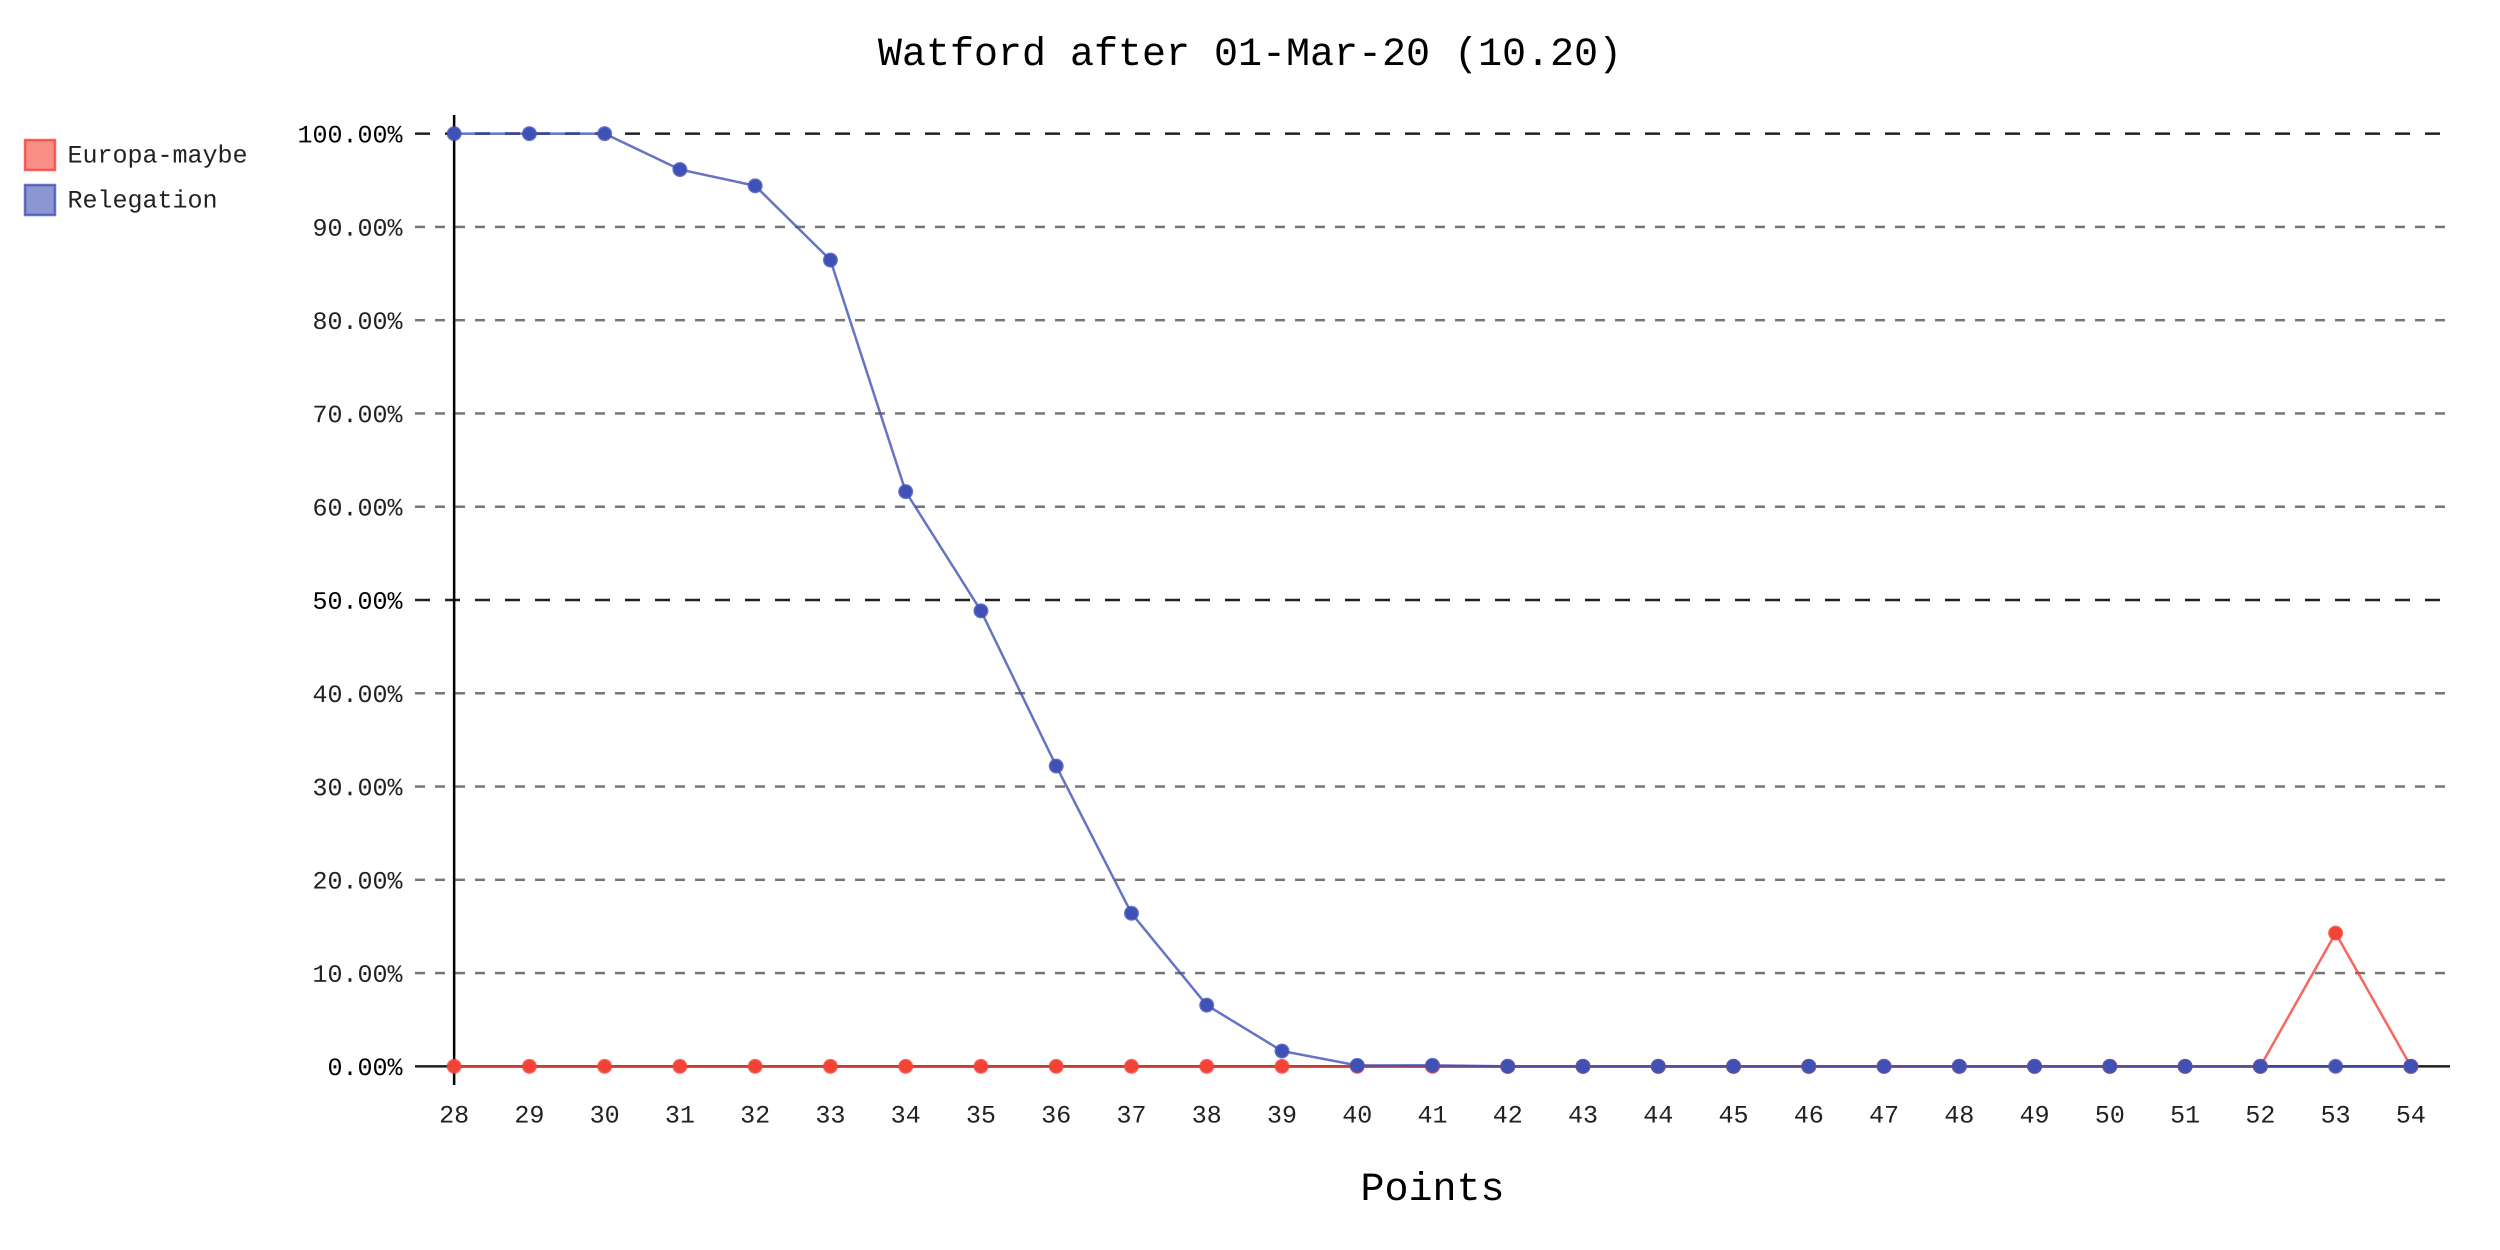
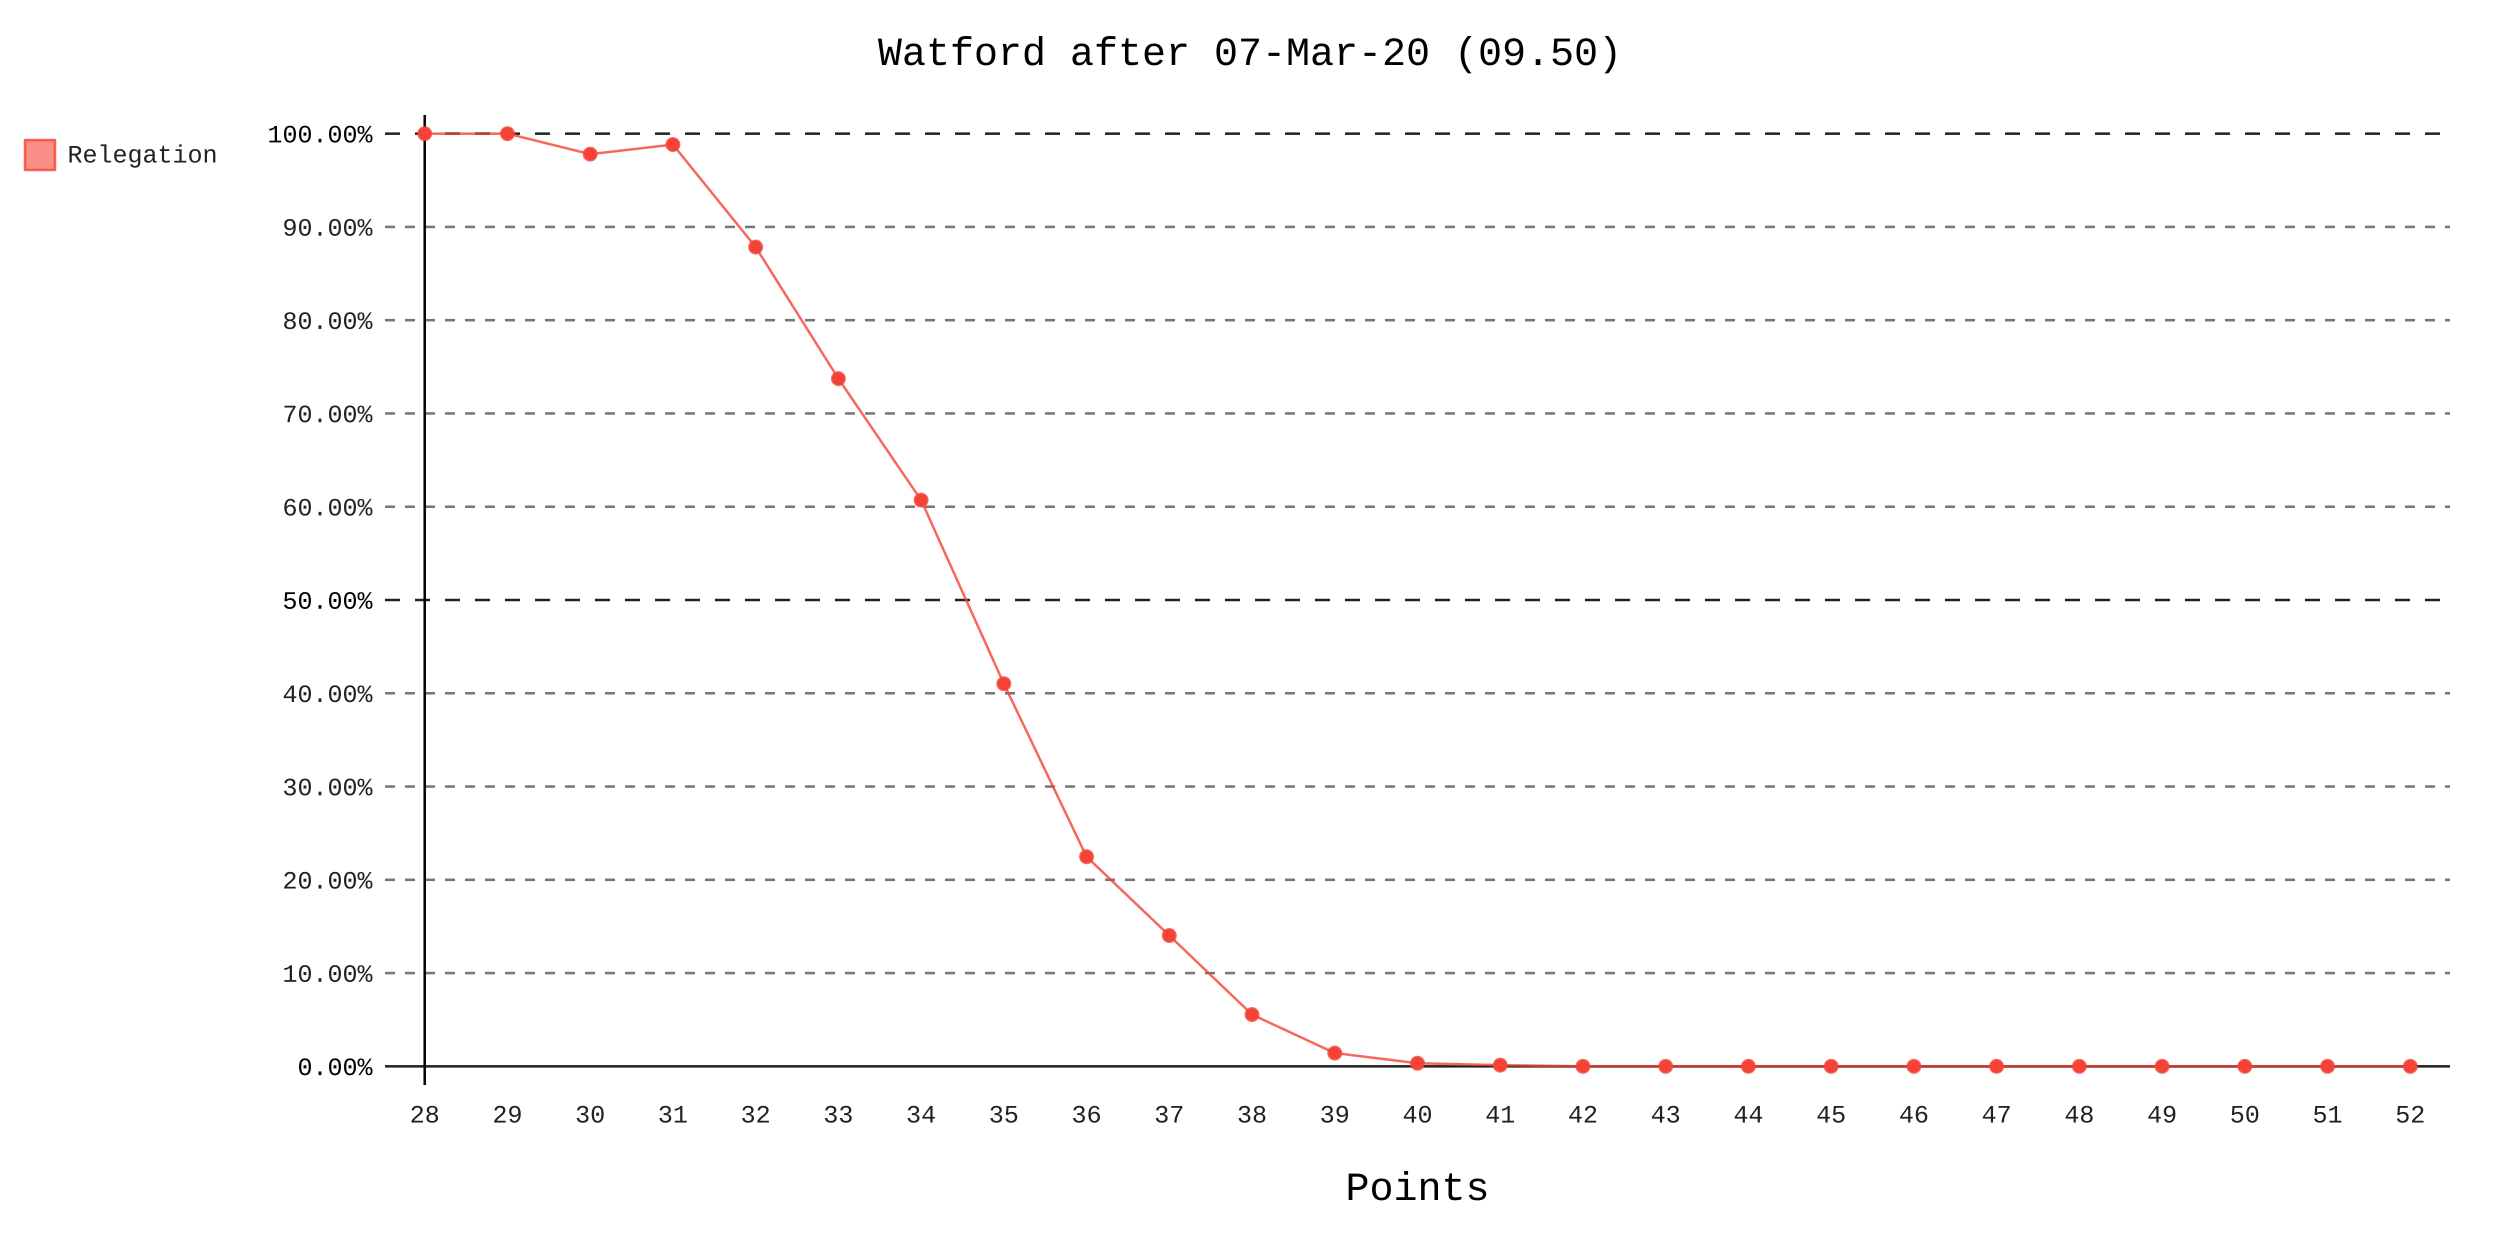
- <svg xmlns="http://www.w3.org/2000/svg" class="pygal-chart" id="chart-6ff74b3e-3094-4ab8-b775-a83173265dda" viewBox="0 0 1000 500">
+ <svg xmlns="http://www.w3.org/2000/svg" class="pygal-chart" id="chart-b715dfc7-3601-4cd7-a7ca-10dcf4858312" viewBox="0 0 1000 500">
  <defs>
-     <style type="text/css">#chart-6ff74b3e-3094-4ab8-b775-a83173265dda{-webkit-user-select:none;-webkit-font-smoothing:antialiased;font-family:Consolas,"Liberation Mono",Menlo,Courier,monospace}#chart-6ff74b3e-3094-4ab8-b775-a83173265dda .title{font-family:Consolas,"Liberation Mono",Menlo,Courier,monospace;font-size:16px}#chart-6ff74b3e-3094-4ab8-b775-a83173265dda .legends .legend text{font-family:Consolas,"Liberation Mono",Menlo,Courier,monospace;font-size:10px}#chart-6ff74b3e-3094-4ab8-b775-a83173265dda .axis text{font-family:Consolas,"Liberation Mono",Menlo,Courier,monospace;font-size:10px}#chart-6ff74b3e-3094-4ab8-b775-a83173265dda .axis text.major{font-family:Consolas,"Liberation Mono",Menlo,Courier,monospace;font-size:10px}#chart-6ff74b3e-3094-4ab8-b775-a83173265dda .text-overlay text.value{font-family:Consolas,"Liberation Mono",Menlo,Courier,monospace;font-size:16px}#chart-6ff74b3e-3094-4ab8-b775-a83173265dda .text-overlay text.label{font-family:Consolas,"Liberation Mono",Menlo,Courier,monospace;font-size:10px}#chart-6ff74b3e-3094-4ab8-b775-a83173265dda .tooltip{font-family:Consolas,"Liberation Mono",Menlo,Courier,monospace;font-size:14px}#chart-6ff74b3e-3094-4ab8-b775-a83173265dda text.no_data{font-family:Consolas,"Liberation Mono",Menlo,Courier,monospace;font-size:64px}
- #chart-6ff74b3e-3094-4ab8-b775-a83173265dda{background-color:transparent}#chart-6ff74b3e-3094-4ab8-b775-a83173265dda path,#chart-6ff74b3e-3094-4ab8-b775-a83173265dda line,#chart-6ff74b3e-3094-4ab8-b775-a83173265dda rect,#chart-6ff74b3e-3094-4ab8-b775-a83173265dda circle{-webkit-transition:400ms ease-in;-moz-transition:400ms ease-in;transition:400ms ease-in}#chart-6ff74b3e-3094-4ab8-b775-a83173265dda .graph &gt; .background{fill:transparent}#chart-6ff74b3e-3094-4ab8-b775-a83173265dda .plot &gt; .background{fill:transparent}#chart-6ff74b3e-3094-4ab8-b775-a83173265dda .graph{fill:rgba(0,0,0,.87)}#chart-6ff74b3e-3094-4ab8-b775-a83173265dda text.no_data{fill:rgba(0,0,0,1)}#chart-6ff74b3e-3094-4ab8-b775-a83173265dda .title{fill:rgba(0,0,0,1)}#chart-6ff74b3e-3094-4ab8-b775-a83173265dda .legends .legend text{fill:rgba(0,0,0,.87)}#chart-6ff74b3e-3094-4ab8-b775-a83173265dda .legends .legend:hover text{fill:rgba(0,0,0,1)}#chart-6ff74b3e-3094-4ab8-b775-a83173265dda .axis .line{stroke:rgba(0,0,0,1)}#chart-6ff74b3e-3094-4ab8-b775-a83173265dda .axis .guide.line{stroke:rgba(0,0,0,.54)}#chart-6ff74b3e-3094-4ab8-b775-a83173265dda .axis .major.line{stroke:rgba(0,0,0,.87)}#chart-6ff74b3e-3094-4ab8-b775-a83173265dda .axis text.major{fill:rgba(0,0,0,1)}#chart-6ff74b3e-3094-4ab8-b775-a83173265dda .axis.y .guides:hover .guide.line,#chart-6ff74b3e-3094-4ab8-b775-a83173265dda .line-graph .axis.x .guides:hover .guide.line,#chart-6ff74b3e-3094-4ab8-b775-a83173265dda .stackedline-graph .axis.x .guides:hover .guide.line,#chart-6ff74b3e-3094-4ab8-b775-a83173265dda .xy-graph .axis.x .guides:hover .guide.line{stroke:rgba(0,0,0,1)}#chart-6ff74b3e-3094-4ab8-b775-a83173265dda .axis .guides:hover text{fill:rgba(0,0,0,1)}#chart-6ff74b3e-3094-4ab8-b775-a83173265dda .reactive{fill-opacity:.6;stroke-opacity:.8}#chart-6ff74b3e-3094-4ab8-b775-a83173265dda .ci{stroke:rgba(0,0,0,.87)}#chart-6ff74b3e-3094-4ab8-b775-a83173265dda .reactive.active,#chart-6ff74b3e-3094-4ab8-b775-a83173265dda .active .reactive{fill-opacity:.9;stroke-opacity:.9;stroke-width:4}#chart-6ff74b3e-3094-4ab8-b775-a83173265dda .ci .reactive.active{stroke-width:1.5}#chart-6ff74b3e-3094-4ab8-b775-a83173265dda .series text{fill:rgba(0,0,0,1)}#chart-6ff74b3e-3094-4ab8-b775-a83173265dda .tooltip rect{fill:transparent;stroke:rgba(0,0,0,1);-webkit-transition:opacity 400ms ease-in;-moz-transition:opacity 400ms ease-in;transition:opacity 400ms ease-in}#chart-6ff74b3e-3094-4ab8-b775-a83173265dda .tooltip .label{fill:rgba(0,0,0,.87)}#chart-6ff74b3e-3094-4ab8-b775-a83173265dda .tooltip .label{fill:rgba(0,0,0,.87)}#chart-6ff74b3e-3094-4ab8-b775-a83173265dda .tooltip .legend{font-size:.8em;fill:rgba(0,0,0,.54)}#chart-6ff74b3e-3094-4ab8-b775-a83173265dda .tooltip .x_label{font-size:.6em;fill:rgba(0,0,0,1)}#chart-6ff74b3e-3094-4ab8-b775-a83173265dda .tooltip .xlink{font-size:.5em;text-decoration:underline}#chart-6ff74b3e-3094-4ab8-b775-a83173265dda .tooltip .value{font-size:1.5em}#chart-6ff74b3e-3094-4ab8-b775-a83173265dda .bound{font-size:.5em}#chart-6ff74b3e-3094-4ab8-b775-a83173265dda .max-value{font-size:.75em;fill:rgba(0,0,0,.54)}#chart-6ff74b3e-3094-4ab8-b775-a83173265dda .map-element{fill:transparent;stroke:rgba(0,0,0,.54) !important}#chart-6ff74b3e-3094-4ab8-b775-a83173265dda .map-element .reactive{fill-opacity:inherit;stroke-opacity:inherit}#chart-6ff74b3e-3094-4ab8-b775-a83173265dda .color-0,#chart-6ff74b3e-3094-4ab8-b775-a83173265dda .color-0 a:visited{stroke:#F44336;fill:#F44336}#chart-6ff74b3e-3094-4ab8-b775-a83173265dda .color-1,#chart-6ff74b3e-3094-4ab8-b775-a83173265dda .color-1 a:visited{stroke:#3F51B5;fill:#3F51B5}#chart-6ff74b3e-3094-4ab8-b775-a83173265dda .text-overlay .color-0 text{fill:black}#chart-6ff74b3e-3094-4ab8-b775-a83173265dda .text-overlay .color-1 text{fill:black}
- #chart-6ff74b3e-3094-4ab8-b775-a83173265dda text.no_data{text-anchor:middle}#chart-6ff74b3e-3094-4ab8-b775-a83173265dda .guide.line{fill:none}#chart-6ff74b3e-3094-4ab8-b775-a83173265dda .centered{text-anchor:middle}#chart-6ff74b3e-3094-4ab8-b775-a83173265dda .title{text-anchor:middle}#chart-6ff74b3e-3094-4ab8-b775-a83173265dda .legends .legend text{fill-opacity:1}#chart-6ff74b3e-3094-4ab8-b775-a83173265dda .axis.x text{text-anchor:middle}#chart-6ff74b3e-3094-4ab8-b775-a83173265dda .axis.x:not(.web) text[transform]{text-anchor:start}#chart-6ff74b3e-3094-4ab8-b775-a83173265dda .axis.x:not(.web) text[transform].backwards{text-anchor:end}#chart-6ff74b3e-3094-4ab8-b775-a83173265dda .axis.y text{text-anchor:end}#chart-6ff74b3e-3094-4ab8-b775-a83173265dda .axis.y text[transform].backwards{text-anchor:start}#chart-6ff74b3e-3094-4ab8-b775-a83173265dda .axis.y2 text{text-anchor:start}#chart-6ff74b3e-3094-4ab8-b775-a83173265dda .axis.y2 text[transform].backwards{text-anchor:end}#chart-6ff74b3e-3094-4ab8-b775-a83173265dda .axis .guide.line{stroke-dasharray:4,4}#chart-6ff74b3e-3094-4ab8-b775-a83173265dda .axis .major.guide.line{stroke-dasharray:6,6}#chart-6ff74b3e-3094-4ab8-b775-a83173265dda .horizontal .axis.y .guide.line,#chart-6ff74b3e-3094-4ab8-b775-a83173265dda .horizontal .axis.y2 .guide.line,#chart-6ff74b3e-3094-4ab8-b775-a83173265dda .vertical .axis.x .guide.line{opacity:0}#chart-6ff74b3e-3094-4ab8-b775-a83173265dda .horizontal .axis.always_show .guide.line,#chart-6ff74b3e-3094-4ab8-b775-a83173265dda .vertical .axis.always_show .guide.line{opacity:1 !important}#chart-6ff74b3e-3094-4ab8-b775-a83173265dda .axis.y .guides:hover .guide.line,#chart-6ff74b3e-3094-4ab8-b775-a83173265dda .axis.y2 .guides:hover .guide.line,#chart-6ff74b3e-3094-4ab8-b775-a83173265dda .axis.x .guides:hover .guide.line{opacity:1}#chart-6ff74b3e-3094-4ab8-b775-a83173265dda .axis .guides:hover text{opacity:1}#chart-6ff74b3e-3094-4ab8-b775-a83173265dda .nofill{fill:none}#chart-6ff74b3e-3094-4ab8-b775-a83173265dda .subtle-fill{fill-opacity:.2}#chart-6ff74b3e-3094-4ab8-b775-a83173265dda .dot{stroke-width:1px;fill-opacity:1}#chart-6ff74b3e-3094-4ab8-b775-a83173265dda .dot.active{stroke-width:5px}#chart-6ff74b3e-3094-4ab8-b775-a83173265dda .dot.negative{fill:transparent}#chart-6ff74b3e-3094-4ab8-b775-a83173265dda text,#chart-6ff74b3e-3094-4ab8-b775-a83173265dda tspan{stroke:none !important}#chart-6ff74b3e-3094-4ab8-b775-a83173265dda .series text.active{opacity:1}#chart-6ff74b3e-3094-4ab8-b775-a83173265dda .tooltip rect{fill-opacity:.95;stroke-width:.5}#chart-6ff74b3e-3094-4ab8-b775-a83173265dda .tooltip text{fill-opacity:1}#chart-6ff74b3e-3094-4ab8-b775-a83173265dda .showable{visibility:hidden}#chart-6ff74b3e-3094-4ab8-b775-a83173265dda .showable.shown{visibility:visible}#chart-6ff74b3e-3094-4ab8-b775-a83173265dda .gauge-background{fill:rgba(229,229,229,1);stroke:none}#chart-6ff74b3e-3094-4ab8-b775-a83173265dda .bg-lines{stroke:transparent;stroke-width:2px}</style>
+     <style type="text/css">#chart-b715dfc7-3601-4cd7-a7ca-10dcf4858312{-webkit-user-select:none;-webkit-font-smoothing:antialiased;font-family:Consolas,"Liberation Mono",Menlo,Courier,monospace}#chart-b715dfc7-3601-4cd7-a7ca-10dcf4858312 .title{font-family:Consolas,"Liberation Mono",Menlo,Courier,monospace;font-size:16px}#chart-b715dfc7-3601-4cd7-a7ca-10dcf4858312 .legends .legend text{font-family:Consolas,"Liberation Mono",Menlo,Courier,monospace;font-size:10px}#chart-b715dfc7-3601-4cd7-a7ca-10dcf4858312 .axis text{font-family:Consolas,"Liberation Mono",Menlo,Courier,monospace;font-size:10px}#chart-b715dfc7-3601-4cd7-a7ca-10dcf4858312 .axis text.major{font-family:Consolas,"Liberation Mono",Menlo,Courier,monospace;font-size:10px}#chart-b715dfc7-3601-4cd7-a7ca-10dcf4858312 .text-overlay text.value{font-family:Consolas,"Liberation Mono",Menlo,Courier,monospace;font-size:16px}#chart-b715dfc7-3601-4cd7-a7ca-10dcf4858312 .text-overlay text.label{font-family:Consolas,"Liberation Mono",Menlo,Courier,monospace;font-size:10px}#chart-b715dfc7-3601-4cd7-a7ca-10dcf4858312 .tooltip{font-family:Consolas,"Liberation Mono",Menlo,Courier,monospace;font-size:14px}#chart-b715dfc7-3601-4cd7-a7ca-10dcf4858312 text.no_data{font-family:Consolas,"Liberation Mono",Menlo,Courier,monospace;font-size:64px}
+ #chart-b715dfc7-3601-4cd7-a7ca-10dcf4858312{background-color:transparent}#chart-b715dfc7-3601-4cd7-a7ca-10dcf4858312 path,#chart-b715dfc7-3601-4cd7-a7ca-10dcf4858312 line,#chart-b715dfc7-3601-4cd7-a7ca-10dcf4858312 rect,#chart-b715dfc7-3601-4cd7-a7ca-10dcf4858312 circle{-webkit-transition:400ms ease-in;-moz-transition:400ms ease-in;transition:400ms ease-in}#chart-b715dfc7-3601-4cd7-a7ca-10dcf4858312 .graph &gt; .background{fill:transparent}#chart-b715dfc7-3601-4cd7-a7ca-10dcf4858312 .plot &gt; .background{fill:transparent}#chart-b715dfc7-3601-4cd7-a7ca-10dcf4858312 .graph{fill:rgba(0,0,0,.87)}#chart-b715dfc7-3601-4cd7-a7ca-10dcf4858312 text.no_data{fill:rgba(0,0,0,1)}#chart-b715dfc7-3601-4cd7-a7ca-10dcf4858312 .title{fill:rgba(0,0,0,1)}#chart-b715dfc7-3601-4cd7-a7ca-10dcf4858312 .legends .legend text{fill:rgba(0,0,0,.87)}#chart-b715dfc7-3601-4cd7-a7ca-10dcf4858312 .legends .legend:hover text{fill:rgba(0,0,0,1)}#chart-b715dfc7-3601-4cd7-a7ca-10dcf4858312 .axis .line{stroke:rgba(0,0,0,1)}#chart-b715dfc7-3601-4cd7-a7ca-10dcf4858312 .axis .guide.line{stroke:rgba(0,0,0,.54)}#chart-b715dfc7-3601-4cd7-a7ca-10dcf4858312 .axis .major.line{stroke:rgba(0,0,0,.87)}#chart-b715dfc7-3601-4cd7-a7ca-10dcf4858312 .axis text.major{fill:rgba(0,0,0,1)}#chart-b715dfc7-3601-4cd7-a7ca-10dcf4858312 .axis.y .guides:hover .guide.line,#chart-b715dfc7-3601-4cd7-a7ca-10dcf4858312 .line-graph .axis.x .guides:hover .guide.line,#chart-b715dfc7-3601-4cd7-a7ca-10dcf4858312 .stackedline-graph .axis.x .guides:hover .guide.line,#chart-b715dfc7-3601-4cd7-a7ca-10dcf4858312 .xy-graph .axis.x .guides:hover .guide.line{stroke:rgba(0,0,0,1)}#chart-b715dfc7-3601-4cd7-a7ca-10dcf4858312 .axis .guides:hover text{fill:rgba(0,0,0,1)}#chart-b715dfc7-3601-4cd7-a7ca-10dcf4858312 .reactive{fill-opacity:.6;stroke-opacity:.8}#chart-b715dfc7-3601-4cd7-a7ca-10dcf4858312 .ci{stroke:rgba(0,0,0,.87)}#chart-b715dfc7-3601-4cd7-a7ca-10dcf4858312 .reactive.active,#chart-b715dfc7-3601-4cd7-a7ca-10dcf4858312 .active .reactive{fill-opacity:.9;stroke-opacity:.9;stroke-width:4}#chart-b715dfc7-3601-4cd7-a7ca-10dcf4858312 .ci .reactive.active{stroke-width:1.5}#chart-b715dfc7-3601-4cd7-a7ca-10dcf4858312 .series text{fill:rgba(0,0,0,1)}#chart-b715dfc7-3601-4cd7-a7ca-10dcf4858312 .tooltip rect{fill:transparent;stroke:rgba(0,0,0,1);-webkit-transition:opacity 400ms ease-in;-moz-transition:opacity 400ms ease-in;transition:opacity 400ms ease-in}#chart-b715dfc7-3601-4cd7-a7ca-10dcf4858312 .tooltip .label{fill:rgba(0,0,0,.87)}#chart-b715dfc7-3601-4cd7-a7ca-10dcf4858312 .tooltip .label{fill:rgba(0,0,0,.87)}#chart-b715dfc7-3601-4cd7-a7ca-10dcf4858312 .tooltip .legend{font-size:.8em;fill:rgba(0,0,0,.54)}#chart-b715dfc7-3601-4cd7-a7ca-10dcf4858312 .tooltip .x_label{font-size:.6em;fill:rgba(0,0,0,1)}#chart-b715dfc7-3601-4cd7-a7ca-10dcf4858312 .tooltip .xlink{font-size:.5em;text-decoration:underline}#chart-b715dfc7-3601-4cd7-a7ca-10dcf4858312 .tooltip .value{font-size:1.5em}#chart-b715dfc7-3601-4cd7-a7ca-10dcf4858312 .bound{font-size:.5em}#chart-b715dfc7-3601-4cd7-a7ca-10dcf4858312 .max-value{font-size:.75em;fill:rgba(0,0,0,.54)}#chart-b715dfc7-3601-4cd7-a7ca-10dcf4858312 .map-element{fill:transparent;stroke:rgba(0,0,0,.54) !important}#chart-b715dfc7-3601-4cd7-a7ca-10dcf4858312 .map-element .reactive{fill-opacity:inherit;stroke-opacity:inherit}#chart-b715dfc7-3601-4cd7-a7ca-10dcf4858312 .color-0,#chart-b715dfc7-3601-4cd7-a7ca-10dcf4858312 .color-0 a:visited{stroke:#F44336;fill:#F44336}#chart-b715dfc7-3601-4cd7-a7ca-10dcf4858312 .text-overlay .color-0 text{fill:black}
+ #chart-b715dfc7-3601-4cd7-a7ca-10dcf4858312 text.no_data{text-anchor:middle}#chart-b715dfc7-3601-4cd7-a7ca-10dcf4858312 .guide.line{fill:none}#chart-b715dfc7-3601-4cd7-a7ca-10dcf4858312 .centered{text-anchor:middle}#chart-b715dfc7-3601-4cd7-a7ca-10dcf4858312 .title{text-anchor:middle}#chart-b715dfc7-3601-4cd7-a7ca-10dcf4858312 .legends .legend text{fill-opacity:1}#chart-b715dfc7-3601-4cd7-a7ca-10dcf4858312 .axis.x text{text-anchor:middle}#chart-b715dfc7-3601-4cd7-a7ca-10dcf4858312 .axis.x:not(.web) text[transform]{text-anchor:start}#chart-b715dfc7-3601-4cd7-a7ca-10dcf4858312 .axis.x:not(.web) text[transform].backwards{text-anchor:end}#chart-b715dfc7-3601-4cd7-a7ca-10dcf4858312 .axis.y text{text-anchor:end}#chart-b715dfc7-3601-4cd7-a7ca-10dcf4858312 .axis.y text[transform].backwards{text-anchor:start}#chart-b715dfc7-3601-4cd7-a7ca-10dcf4858312 .axis.y2 text{text-anchor:start}#chart-b715dfc7-3601-4cd7-a7ca-10dcf4858312 .axis.y2 text[transform].backwards{text-anchor:end}#chart-b715dfc7-3601-4cd7-a7ca-10dcf4858312 .axis .guide.line{stroke-dasharray:4,4}#chart-b715dfc7-3601-4cd7-a7ca-10dcf4858312 .axis .major.guide.line{stroke-dasharray:6,6}#chart-b715dfc7-3601-4cd7-a7ca-10dcf4858312 .horizontal .axis.y .guide.line,#chart-b715dfc7-3601-4cd7-a7ca-10dcf4858312 .horizontal .axis.y2 .guide.line,#chart-b715dfc7-3601-4cd7-a7ca-10dcf4858312 .vertical .axis.x .guide.line{opacity:0}#chart-b715dfc7-3601-4cd7-a7ca-10dcf4858312 .horizontal .axis.always_show .guide.line,#chart-b715dfc7-3601-4cd7-a7ca-10dcf4858312 .vertical .axis.always_show .guide.line{opacity:1 !important}#chart-b715dfc7-3601-4cd7-a7ca-10dcf4858312 .axis.y .guides:hover .guide.line,#chart-b715dfc7-3601-4cd7-a7ca-10dcf4858312 .axis.y2 .guides:hover .guide.line,#chart-b715dfc7-3601-4cd7-a7ca-10dcf4858312 .axis.x .guides:hover .guide.line{opacity:1}#chart-b715dfc7-3601-4cd7-a7ca-10dcf4858312 .axis .guides:hover text{opacity:1}#chart-b715dfc7-3601-4cd7-a7ca-10dcf4858312 .nofill{fill:none}#chart-b715dfc7-3601-4cd7-a7ca-10dcf4858312 .subtle-fill{fill-opacity:.2}#chart-b715dfc7-3601-4cd7-a7ca-10dcf4858312 .dot{stroke-width:1px;fill-opacity:1}#chart-b715dfc7-3601-4cd7-a7ca-10dcf4858312 .dot.active{stroke-width:5px}#chart-b715dfc7-3601-4cd7-a7ca-10dcf4858312 .dot.negative{fill:transparent}#chart-b715dfc7-3601-4cd7-a7ca-10dcf4858312 text,#chart-b715dfc7-3601-4cd7-a7ca-10dcf4858312 tspan{stroke:none !important}#chart-b715dfc7-3601-4cd7-a7ca-10dcf4858312 .series text.active{opacity:1}#chart-b715dfc7-3601-4cd7-a7ca-10dcf4858312 .tooltip rect{fill-opacity:.95;stroke-width:.5}#chart-b715dfc7-3601-4cd7-a7ca-10dcf4858312 .tooltip text{fill-opacity:1}#chart-b715dfc7-3601-4cd7-a7ca-10dcf4858312 .showable{visibility:hidden}#chart-b715dfc7-3601-4cd7-a7ca-10dcf4858312 .showable.shown{visibility:visible}#chart-b715dfc7-3601-4cd7-a7ca-10dcf4858312 .gauge-background{fill:rgba(229,229,229,1);stroke:none}#chart-b715dfc7-3601-4cd7-a7ca-10dcf4858312 .bg-lines{stroke:transparent;stroke-width:2px}</style>
  </defs>
  <g class="graph line-graph vertical">
    <rect class="background" height="500" width="1000" x="0" y="0" />
-     <g class="plot" transform="translate(166, 46)">
-       <rect class="background" height="388" width="814.0" x="0" y="0" />
+     <g class="plot" transform="translate(154, 46)">
+       <rect class="background" height="388" width="826.0" x="0" y="0" />
      <g class="axis y always_show">
        <g class="guides">
-           <path class="major line" d="M0 380.538 h814" />
+           <path class="major line" d="M0 380.538 h826" />
          <text class="major" x="-5" y="384.038">0.00%</text>
        </g>
        <g class="guides">
-           <path class="guide line" d="M0 343.231 h814" />
+           <path class="guide line" d="M0 343.231 h826" />
          <text class="" x="-5" y="346.731">10.00%</text>
        </g>
        <g class="guides">
-           <path class="guide line" d="M0 305.923 h814" />
+           <path class="guide line" d="M0 305.923 h826" />
          <text class="" x="-5" y="309.423">20.00%</text>
        </g>
        <g class="guides">
-           <path class="guide line" d="M0 268.615 h814" />
+           <path class="guide line" d="M0 268.615 h826" />
          <text class="" x="-5" y="272.115">30.00%</text>
        </g>
        <g class="guides">
-           <path class="guide line" d="M0 231.308 h814" />
+           <path class="guide line" d="M0 231.308 h826" />
          <text class="" x="-5" y="234.808">40.00%</text>
        </g>
        <g class="guides">
-           <path class="major guide line" d="M0 194 h814" />
+           <path class="major guide line" d="M0 194 h826" />
          <text class="major" x="-5" y="197.5">50.00%</text>
        </g>
        <g class="guides">
-           <path class="guide line" d="M0 156.692 h814" />
+           <path class="guide line" d="M0 156.692 h826" />
          <text class="" x="-5" y="160.192">60.00%</text>
        </g>
        <g class="guides">
-           <path class="guide line" d="M0 119.385 h814" />
+           <path class="guide line" d="M0 119.385 h826" />
          <text class="" x="-5" y="122.885">70.00%</text>
        </g>
        <g class="guides">
-           <path class="guide line" d="M0 82.077 h814" />
+           <path class="guide line" d="M0 82.077 h826" />
          <text class="" x="-5" y="85.577">80.00%</text>
        </g>
        <g class="guides">
-           <path class="guide line" d="M0 44.769 h814" />
+           <path class="guide line" d="M0 44.769 h826" />
          <text class="" x="-5" y="48.269">90.00%</text>
        </g>
        <g class="guides">
-           <path class="major guide line" d="M0 7.462 h814" />
+           <path class="major guide line" d="M0 7.462 h826" />
          <text class="major" x="-5" y="10.962">100.00%</text>
        </g>
      </g>
      <g class="axis x">
        <g class="guides">
-           <path class="line" d="M15.654 0 v388" />
-           <text class="" x="15.654" y="403.0">28</text>
-         </g>
-         <g class="guides">
-           <path class="guide line" d="M45.757 0 v388" />
-           <text class="" x="45.757" y="403.0">29</text>
-         </g>
-         <g class="guides">
-           <path class="guide line" d="M75.861 0 v388" />
-           <text class="" x="75.861" y="403.0">30</text>
-         </g>
-         <g class="guides">
-           <path class="guide line" d="M105.964 0 v388" />
-           <text class="" x="105.964" y="403.0">31</text>
-         </g>
-         <g class="guides">
-           <path class="guide line" d="M136.068 0 v388" />
-           <text class="" x="136.068" y="403.0">32</text>
-         </g>
-         <g class="guides">
-           <path class="guide line" d="M166.172 0 v388" />
-           <text class="" x="166.172" y="403.0">33</text>
-         </g>
-         <g class="guides">
-           <path class="guide line" d="M196.275 0 v388" />
-           <text class="" x="196.275" y="403.0">34</text>
-         </g>
-         <g class="guides">
-           <path class="guide line" d="M226.379 0 v388" />
-           <text class="" x="226.379" y="403.0">35</text>
-         </g>
-         <g class="guides">
-           <path class="guide line" d="M256.482 0 v388" />
-           <text class="" x="256.482" y="403.0">36</text>
-         </g>
-         <g class="guides">
-           <path class="guide line" d="M286.586 0 v388" />
-           <text class="" x="286.586" y="403.0">37</text>
-         </g>
-         <g class="guides">
-           <path class="guide line" d="M316.689 0 v388" />
-           <text class="" x="316.689" y="403.0">38</text>
-         </g>
-         <g class="guides">
-           <path class="guide line" d="M346.793 0 v388" />
-           <text class="" x="346.793" y="403.0">39</text>
-         </g>
-         <g class="guides">
-           <path class="guide line" d="M376.896 0 v388" />
-           <text class="" x="376.896" y="403.0">40</text>
-         </g>
-         <g class="guides">
-           <path class="guide line" d="M407 0 v388" />
-           <text class="" x="407.0" y="403.0">41</text>
-         </g>
-         <g class="guides">
-           <path class="guide line" d="M437.104 0 v388" />
-           <text class="" x="437.104" y="403.0">42</text>
-         </g>
-         <g class="guides">
-           <path class="guide line" d="M467.207 0 v388" />
-           <text class="" x="467.207" y="403.0">43</text>
-         </g>
-         <g class="guides">
-           <path class="guide line" d="M497.311 0 v388" />
-           <text class="" x="497.311" y="403.0">44</text>
-         </g>
-         <g class="guides">
-           <path class="guide line" d="M527.414 0 v388" />
-           <text class="" x="527.414" y="403.0">45</text>
-         </g>
-         <g class="guides">
-           <path class="guide line" d="M557.518 0 v388" />
-           <text class="" x="557.518" y="403.0">46</text>
-         </g>
-         <g class="guides">
-           <path class="guide line" d="M587.621 0 v388" />
-           <text class="" x="587.621" y="403.0">47</text>
-         </g>
-         <g class="guides">
-           <path class="guide line" d="M617.725 0 v388" />
-           <text class="" x="617.725" y="403.0">48</text>
-         </g>
-         <g class="guides">
-           <path class="guide line" d="M647.828 0 v388" />
-           <text class="" x="647.828" y="403.0">49</text>
-         </g>
-         <g class="guides">
-           <path class="guide line" d="M677.932 0 v388" />
-           <text class="" x="677.932" y="403.0">50</text>
-         </g>
-         <g class="guides">
-           <path class="guide line" d="M708.036 0 v388" />
-           <text class="" x="708.036" y="403.0">51</text>
-         </g>
-         <g class="guides">
-           <path class="guide line" d="M738.139 0 v388" />
-           <text class="" x="738.139" y="403.0">52</text>
-         </g>
-         <g class="guides">
-           <path class="guide line" d="M768.243 0 v388" />
-           <text class="" x="768.243" y="403.0">53</text>
-         </g>
-         <g class="guides">
-           <path class="guide line" d="M798.346 0 v388" />
-           <text class="" x="798.346" y="403.0">54</text>
+           <path class="line" d="M15.885 0 v388" />
+           <text class="" x="15.885" y="403.0">28</text>
+         </g>
+         <g class="guides">
+           <path class="guide line" d="M48.978 0 v388" />
+           <text class="" x="48.978" y="403.0">29</text>
+         </g>
+         <g class="guides">
+           <path class="guide line" d="M82.071 0 v388" />
+           <text class="" x="82.071" y="403.0">30</text>
+         </g>
+         <g class="guides">
+           <path class="guide line" d="M115.163 0 v388" />
+           <text class="" x="115.163" y="403.0">31</text>
+         </g>
+         <g class="guides">
+           <path class="guide line" d="M148.256 0 v388" />
+           <text class="" x="148.256" y="403.0">32</text>
+         </g>
+         <g class="guides">
+           <path class="guide line" d="M181.349 0 v388" />
+           <text class="" x="181.349" y="403.0">33</text>
+         </g>
+         <g class="guides">
+           <path class="guide line" d="M214.442 0 v388" />
+           <text class="" x="214.442" y="403.0">34</text>
+         </g>
+         <g class="guides">
+           <path class="guide line" d="M247.535 0 v388" />
+           <text class="" x="247.535" y="403.0">35</text>
+         </g>
+         <g class="guides">
+           <path class="guide line" d="M280.628 0 v388" />
+           <text class="" x="280.628" y="403.0">36</text>
+         </g>
+         <g class="guides">
+           <path class="guide line" d="M313.721 0 v388" />
+           <text class="" x="313.721" y="403.0">37</text>
+         </g>
+         <g class="guides">
+           <path class="guide line" d="M346.814 0 v388" />
+           <text class="" x="346.814" y="403.0">38</text>
+         </g>
+         <g class="guides">
+           <path class="guide line" d="M379.907 0 v388" />
+           <text class="" x="379.907" y="403.0">39</text>
+         </g>
+         <g class="guides">
+           <path class="guide line" d="M413 0 v388" />
+           <text class="" x="413.0" y="403.0">40</text>
+         </g>
+         <g class="guides">
+           <path class="guide line" d="M446.093 0 v388" />
+           <text class="" x="446.093" y="403.0">41</text>
+         </g>
+         <g class="guides">
+           <path class="guide line" d="M479.186 0 v388" />
+           <text class="" x="479.186" y="403.0">42</text>
+         </g>
+         <g class="guides">
+           <path class="guide line" d="M512.279 0 v388" />
+           <text class="" x="512.279" y="403.0">43</text>
+         </g>
+         <g class="guides">
+           <path class="guide line" d="M545.372 0 v388" />
+           <text class="" x="545.372" y="403.0">44</text>
+         </g>
+         <g class="guides">
+           <path class="guide line" d="M578.465 0 v388" />
+           <text class="" x="578.465" y="403.0">45</text>
+         </g>
+         <g class="guides">
+           <path class="guide line" d="M611.558 0 v388" />
+           <text class="" x="611.558" y="403.0">46</text>
+         </g>
+         <g class="guides">
+           <path class="guide line" d="M644.651 0 v388" />
+           <text class="" x="644.651" y="403.0">47</text>
+         </g>
+         <g class="guides">
+           <path class="guide line" d="M677.744 0 v388" />
+           <text class="" x="677.744" y="403.0">48</text>
+         </g>
+         <g class="guides">
+           <path class="guide line" d="M710.837 0 v388" />
+           <text class="" x="710.837" y="403.0">49</text>
+         </g>
+         <g class="guides">
+           <path class="guide line" d="M743.929 0 v388" />
+           <text class="" x="743.929" y="403.0">50</text>
+         </g>
+         <g class="guides">
+           <path class="guide line" d="M777.022 0 v388" />
+           <text class="" x="777.022" y="403.0">51</text>
+         </g>
+         <g class="guides">
+           <path class="guide line" d="M810.115 0 v388" />
+           <text class="" x="810.115" y="403.0">52</text>
        </g>
      </g>
      <g class="series serie-0 color-0">
-         <path class="line reactive nofill" d="M15.654 380.538 L45.757 380.538 75.861 380.538 105.964 380.538 136.068 380.538 166.172 380.538 196.275 380.538 226.379 380.538 256.482 380.538 286.586 380.538 316.689 380.538 346.793 380.538 376.896 380.538 407 380.538 437.104 380.538 467.207 380.538 497.311 380.538 527.414 380.538 557.518 380.538 587.621 380.538 617.725 380.538 647.828 380.538 677.932 380.538 708.036 380.538 738.139 380.538 768.243 327.242 798.346 380.538" />
-       </g>
-       <g class="series serie-1 color-1">
-         <path class="line reactive nofill" d="M15.654 7.462 L45.757 7.462 75.861 7.462 105.964 21.811 136.068 28.317 166.172 58.025 196.275 150.653 226.379 198.338 256.482 260.415 286.586 319.308 316.689 356.055 346.793 374.41 376.896 380.167 407 380.124 437.104 380.538 467.207 380.538 497.311 380.538 527.414 380.538 557.518 380.538 587.621 380.538 617.725 380.538 647.828 380.538 677.932 380.538 708.036 380.538 738.139 380.538 768.243 380.538 798.346 380.538" />
+         <path class="line reactive nofill" d="M15.885 7.462 L48.978 7.462 82.071 15.661 115.163 11.825 148.256 52.816 181.349 105.459 214.442 154.051 247.535 227.494 280.628 296.696 313.721 328.21 346.814 359.831 379.907 375.219 413 379.303 446.093 380.056 479.186 380.538 512.279 380.538 545.372 380.538 578.465 380.538 611.558 380.538 644.651 380.538 677.744 380.538 710.837 380.538 743.929 380.538 777.022 380.538 810.115 380.538" />
      </g>
    </g>
    <g class="titles">
-       <text class="title plot_title" x="500.0" y="26">Watford after 01-Mar-20 (10.20)</text>
-       <text class="title" x="573.0" y="480">Points</text>
-     </g>
-     <g class="plot overlay" transform="translate(166, 46)">
+       <text class="title plot_title" x="500.0" y="26">Watford after 07-Mar-20 (09.50)</text>
+       <text class="title" x="567.0" y="480">Points</text>
+     </g>
+     <g class="plot overlay" transform="translate(154, 46)">
      <g class="series serie-0 color-0">
        <g class="dots">
-           <circle class="dot reactive tooltip-trigger" cx="15.654" cy="380.538" r="2.5" />
-         </g>
-         <g class="dots">
-           <circle class="dot reactive tooltip-trigger" cx="45.757" cy="380.538" r="2.5" />
-         </g>
-         <g class="dots">
-           <circle class="dot reactive tooltip-trigger" cx="75.861" cy="380.538" r="2.5" />
-         </g>
-         <g class="dots">
-           <circle class="dot reactive tooltip-trigger" cx="105.964" cy="380.538" r="2.5" />
-         </g>
-         <g class="dots">
-           <circle class="dot reactive tooltip-trigger" cx="136.068" cy="380.538" r="2.5" />
-         </g>
-         <g class="dots">
-           <circle class="dot reactive tooltip-trigger" cx="166.172" cy="380.538" r="2.5" />
-         </g>
-         <g class="dots">
-           <circle class="dot reactive tooltip-trigger" cx="196.275" cy="380.538" r="2.5" />
-         </g>
-         <g class="dots">
-           <circle class="dot reactive tooltip-trigger" cx="226.379" cy="380.538" r="2.5" />
-         </g>
-         <g class="dots">
-           <circle class="dot reactive tooltip-trigger" cx="256.482" cy="380.538" r="2.5" />
-         </g>
-         <g class="dots">
-           <circle class="dot reactive tooltip-trigger" cx="286.586" cy="380.538" r="2.5" />
-         </g>
-         <g class="dots">
-           <circle class="dot reactive tooltip-trigger" cx="316.689" cy="380.538" r="2.5" />
-         </g>
-         <g class="dots">
-           <circle class="dot reactive tooltip-trigger" cx="346.793" cy="380.538" r="2.5" />
-         </g>
-         <g class="dots">
-           <circle class="dot reactive tooltip-trigger" cx="376.896" cy="380.538" r="2.5" />
-         </g>
-         <g class="dots">
-           <circle class="dot reactive tooltip-trigger" cx="407.0" cy="380.538" r="2.5" />
-         </g>
-         <g class="dots">
-           <circle class="dot reactive tooltip-trigger" cx="437.104" cy="380.538" r="2.5" />
-         </g>
-         <g class="dots">
-           <circle class="dot reactive tooltip-trigger" cx="467.207" cy="380.538" r="2.5" />
-         </g>
-         <g class="dots">
-           <circle class="dot reactive tooltip-trigger" cx="497.311" cy="380.538" r="2.5" />
-         </g>
-         <g class="dots">
-           <circle class="dot reactive tooltip-trigger" cx="527.414" cy="380.538" r="2.5" />
-         </g>
-         <g class="dots">
-           <circle class="dot reactive tooltip-trigger" cx="557.518" cy="380.538" r="2.5" />
-         </g>
-         <g class="dots">
-           <circle class="dot reactive tooltip-trigger" cx="587.621" cy="380.538" r="2.5" />
-         </g>
-         <g class="dots">
-           <circle class="dot reactive tooltip-trigger" cx="617.725" cy="380.538" r="2.5" />
-         </g>
-         <g class="dots">
-           <circle class="dot reactive tooltip-trigger" cx="647.828" cy="380.538" r="2.5" />
-         </g>
-         <g class="dots">
-           <circle class="dot reactive tooltip-trigger" cx="677.932" cy="380.538" r="2.5" />
-         </g>
-         <g class="dots">
-           <circle class="dot reactive tooltip-trigger" cx="708.036" cy="380.538" r="2.5" />
-         </g>
-         <g class="dots">
-           <circle class="dot reactive tooltip-trigger" cx="738.139" cy="380.538" r="2.5" />
-         </g>
-         <g class="dots">
-           <circle class="dot reactive tooltip-trigger" cx="768.243" cy="327.242" r="2.5" />
-         </g>
-         <g class="dots">
-           <circle class="dot reactive tooltip-trigger" cx="798.346" cy="380.538" r="2.5" />
-         </g>
-       </g>
-       <g class="series serie-1 color-1">
-         <g class="dots">
-           <circle class="dot reactive tooltip-trigger" cx="15.654" cy="7.462" r="2.5" />
-         </g>
-         <g class="dots">
-           <circle class="dot reactive tooltip-trigger" cx="45.757" cy="7.462" r="2.5" />
-         </g>
-         <g class="dots">
-           <circle class="dot reactive tooltip-trigger" cx="75.861" cy="7.462" r="2.5" />
-         </g>
-         <g class="dots">
-           <circle class="dot reactive tooltip-trigger" cx="105.964" cy="21.811" r="2.5" />
-         </g>
-         <g class="dots">
-           <circle class="dot reactive tooltip-trigger" cx="136.068" cy="28.317" r="2.5" />
-         </g>
-         <g class="dots">
-           <circle class="dot reactive tooltip-trigger" cx="166.172" cy="58.025" r="2.5" />
-         </g>
-         <g class="dots">
-           <circle class="dot reactive tooltip-trigger" cx="196.275" cy="150.653" r="2.5" />
-         </g>
-         <g class="dots">
-           <circle class="dot reactive tooltip-trigger" cx="226.379" cy="198.338" r="2.5" />
-         </g>
-         <g class="dots">
-           <circle class="dot reactive tooltip-trigger" cx="256.482" cy="260.415" r="2.5" />
-         </g>
-         <g class="dots">
-           <circle class="dot reactive tooltip-trigger" cx="286.586" cy="319.308" r="2.5" />
-         </g>
-         <g class="dots">
-           <circle class="dot reactive tooltip-trigger" cx="316.689" cy="356.055" r="2.5" />
-         </g>
-         <g class="dots">
-           <circle class="dot reactive tooltip-trigger" cx="346.793" cy="374.41" r="2.5" />
-         </g>
-         <g class="dots">
-           <circle class="dot reactive tooltip-trigger" cx="376.896" cy="380.167" r="2.5" />
-         </g>
-         <g class="dots">
-           <circle class="dot reactive tooltip-trigger" cx="407.0" cy="380.124" r="2.5" />
-         </g>
-         <g class="dots">
-           <circle class="dot reactive tooltip-trigger" cx="437.104" cy="380.538" r="2.5" />
-         </g>
-         <g class="dots">
-           <circle class="dot reactive tooltip-trigger" cx="467.207" cy="380.538" r="2.5" />
-         </g>
-         <g class="dots">
-           <circle class="dot reactive tooltip-trigger" cx="497.311" cy="380.538" r="2.5" />
-         </g>
-         <g class="dots">
-           <circle class="dot reactive tooltip-trigger" cx="527.414" cy="380.538" r="2.5" />
-         </g>
-         <g class="dots">
-           <circle class="dot reactive tooltip-trigger" cx="557.518" cy="380.538" r="2.5" />
-         </g>
-         <g class="dots">
-           <circle class="dot reactive tooltip-trigger" cx="587.621" cy="380.538" r="2.5" />
-         </g>
-         <g class="dots">
-           <circle class="dot reactive tooltip-trigger" cx="617.725" cy="380.538" r="2.5" />
-         </g>
-         <g class="dots">
-           <circle class="dot reactive tooltip-trigger" cx="647.828" cy="380.538" r="2.5" />
-         </g>
-         <g class="dots">
-           <circle class="dot reactive tooltip-trigger" cx="677.932" cy="380.538" r="2.5" />
-         </g>
-         <g class="dots">
-           <circle class="dot reactive tooltip-trigger" cx="708.036" cy="380.538" r="2.5" />
-         </g>
-         <g class="dots">
-           <circle class="dot reactive tooltip-trigger" cx="738.139" cy="380.538" r="2.5" />
-         </g>
-         <g class="dots">
-           <circle class="dot reactive tooltip-trigger" cx="768.243" cy="380.538" r="2.5" />
-         </g>
-         <g class="dots">
-           <circle class="dot reactive tooltip-trigger" cx="798.346" cy="380.538" r="2.5" />
-         </g>
-       </g>
-     </g>
-     <g class="plot text-overlay" transform="translate(166, 46)">
+           <circle class="dot reactive tooltip-trigger" cx="15.885" cy="7.462" r="2.5" />
+         </g>
+         <g class="dots">
+           <circle class="dot reactive tooltip-trigger" cx="48.978" cy="7.462" r="2.5" />
+         </g>
+         <g class="dots">
+           <circle class="dot reactive tooltip-trigger" cx="82.071" cy="15.661" r="2.5" />
+         </g>
+         <g class="dots">
+           <circle class="dot reactive tooltip-trigger" cx="115.163" cy="11.825" r="2.5" />
+         </g>
+         <g class="dots">
+           <circle class="dot reactive tooltip-trigger" cx="148.256" cy="52.816" r="2.5" />
+         </g>
+         <g class="dots">
+           <circle class="dot reactive tooltip-trigger" cx="181.349" cy="105.459" r="2.5" />
+         </g>
+         <g class="dots">
+           <circle class="dot reactive tooltip-trigger" cx="214.442" cy="154.051" r="2.5" />
+         </g>
+         <g class="dots">
+           <circle class="dot reactive tooltip-trigger" cx="247.535" cy="227.494" r="2.5" />
+         </g>
+         <g class="dots">
+           <circle class="dot reactive tooltip-trigger" cx="280.628" cy="296.696" r="2.5" />
+         </g>
+         <g class="dots">
+           <circle class="dot reactive tooltip-trigger" cx="313.721" cy="328.21" r="2.5" />
+         </g>
+         <g class="dots">
+           <circle class="dot reactive tooltip-trigger" cx="346.814" cy="359.831" r="2.5" />
+         </g>
+         <g class="dots">
+           <circle class="dot reactive tooltip-trigger" cx="379.907" cy="375.219" r="2.5" />
+         </g>
+         <g class="dots">
+           <circle class="dot reactive tooltip-trigger" cx="413.0" cy="379.303" r="2.5" />
+         </g>
+         <g class="dots">
+           <circle class="dot reactive tooltip-trigger" cx="446.093" cy="380.056" r="2.5" />
+         </g>
+         <g class="dots">
+           <circle class="dot reactive tooltip-trigger" cx="479.186" cy="380.538" r="2.5" />
+         </g>
+         <g class="dots">
+           <circle class="dot reactive tooltip-trigger" cx="512.279" cy="380.538" r="2.5" />
+         </g>
+         <g class="dots">
+           <circle class="dot reactive tooltip-trigger" cx="545.372" cy="380.538" r="2.5" />
+         </g>
+         <g class="dots">
+           <circle class="dot reactive tooltip-trigger" cx="578.465" cy="380.538" r="2.5" />
+         </g>
+         <g class="dots">
+           <circle class="dot reactive tooltip-trigger" cx="611.558" cy="380.538" r="2.5" />
+         </g>
+         <g class="dots">
+           <circle class="dot reactive tooltip-trigger" cx="644.651" cy="380.538" r="2.5" />
+         </g>
+         <g class="dots">
+           <circle class="dot reactive tooltip-trigger" cx="677.744" cy="380.538" r="2.5" />
+         </g>
+         <g class="dots">
+           <circle class="dot reactive tooltip-trigger" cx="710.837" cy="380.538" r="2.5" />
+         </g>
+         <g class="dots">
+           <circle class="dot reactive tooltip-trigger" cx="743.929" cy="380.538" r="2.5" />
+         </g>
+         <g class="dots">
+           <circle class="dot reactive tooltip-trigger" cx="777.022" cy="380.538" r="2.5" />
+         </g>
+         <g class="dots">
+           <circle class="dot reactive tooltip-trigger" cx="810.115" cy="380.538" r="2.5" />
+         </g>
+       </g>
+     </g>
+     <g class="plot text-overlay" transform="translate(154, 46)">
      <g class="series serie-0 color-0" />
-       <g class="series serie-1 color-1" />
-     </g>
-     <g class="plot tooltip-overlay" transform="translate(166, 46)">
+     </g>
+     <g class="plot tooltip-overlay" transform="translate(154, 46)">
      <g class="tooltip" style="opacity: 0" transform="translate(0 0)">
        <rect class="tooltip-box" height="0" rx="0" ry="0" width="0" />
        <g class="text" />
      </g>
    </g>
    <g class="legends" transform="translate(10, 56)">
      <g class="legend reactive activate-serie" id="activate-serie-0">
        <rect class="color-0 reactive" height="12" width="12" x="0.0" y="0.0" />
-         <text x="17.0" y="9.0">Europa-maybe</text>
-       </g>
-       <g class="legend reactive activate-serie" id="activate-serie-1">
-         <rect class="color-1 reactive" height="12" width="12" x="0.0" y="18.0" />
-         <text x="17.0" y="27.0">Relegation</text>
+         <text x="17.0" y="9.0">Relegation</text>
      </g>
    </g>
    <g class="legends" transform="translate(990, 56)" />
  </g>
</svg>
